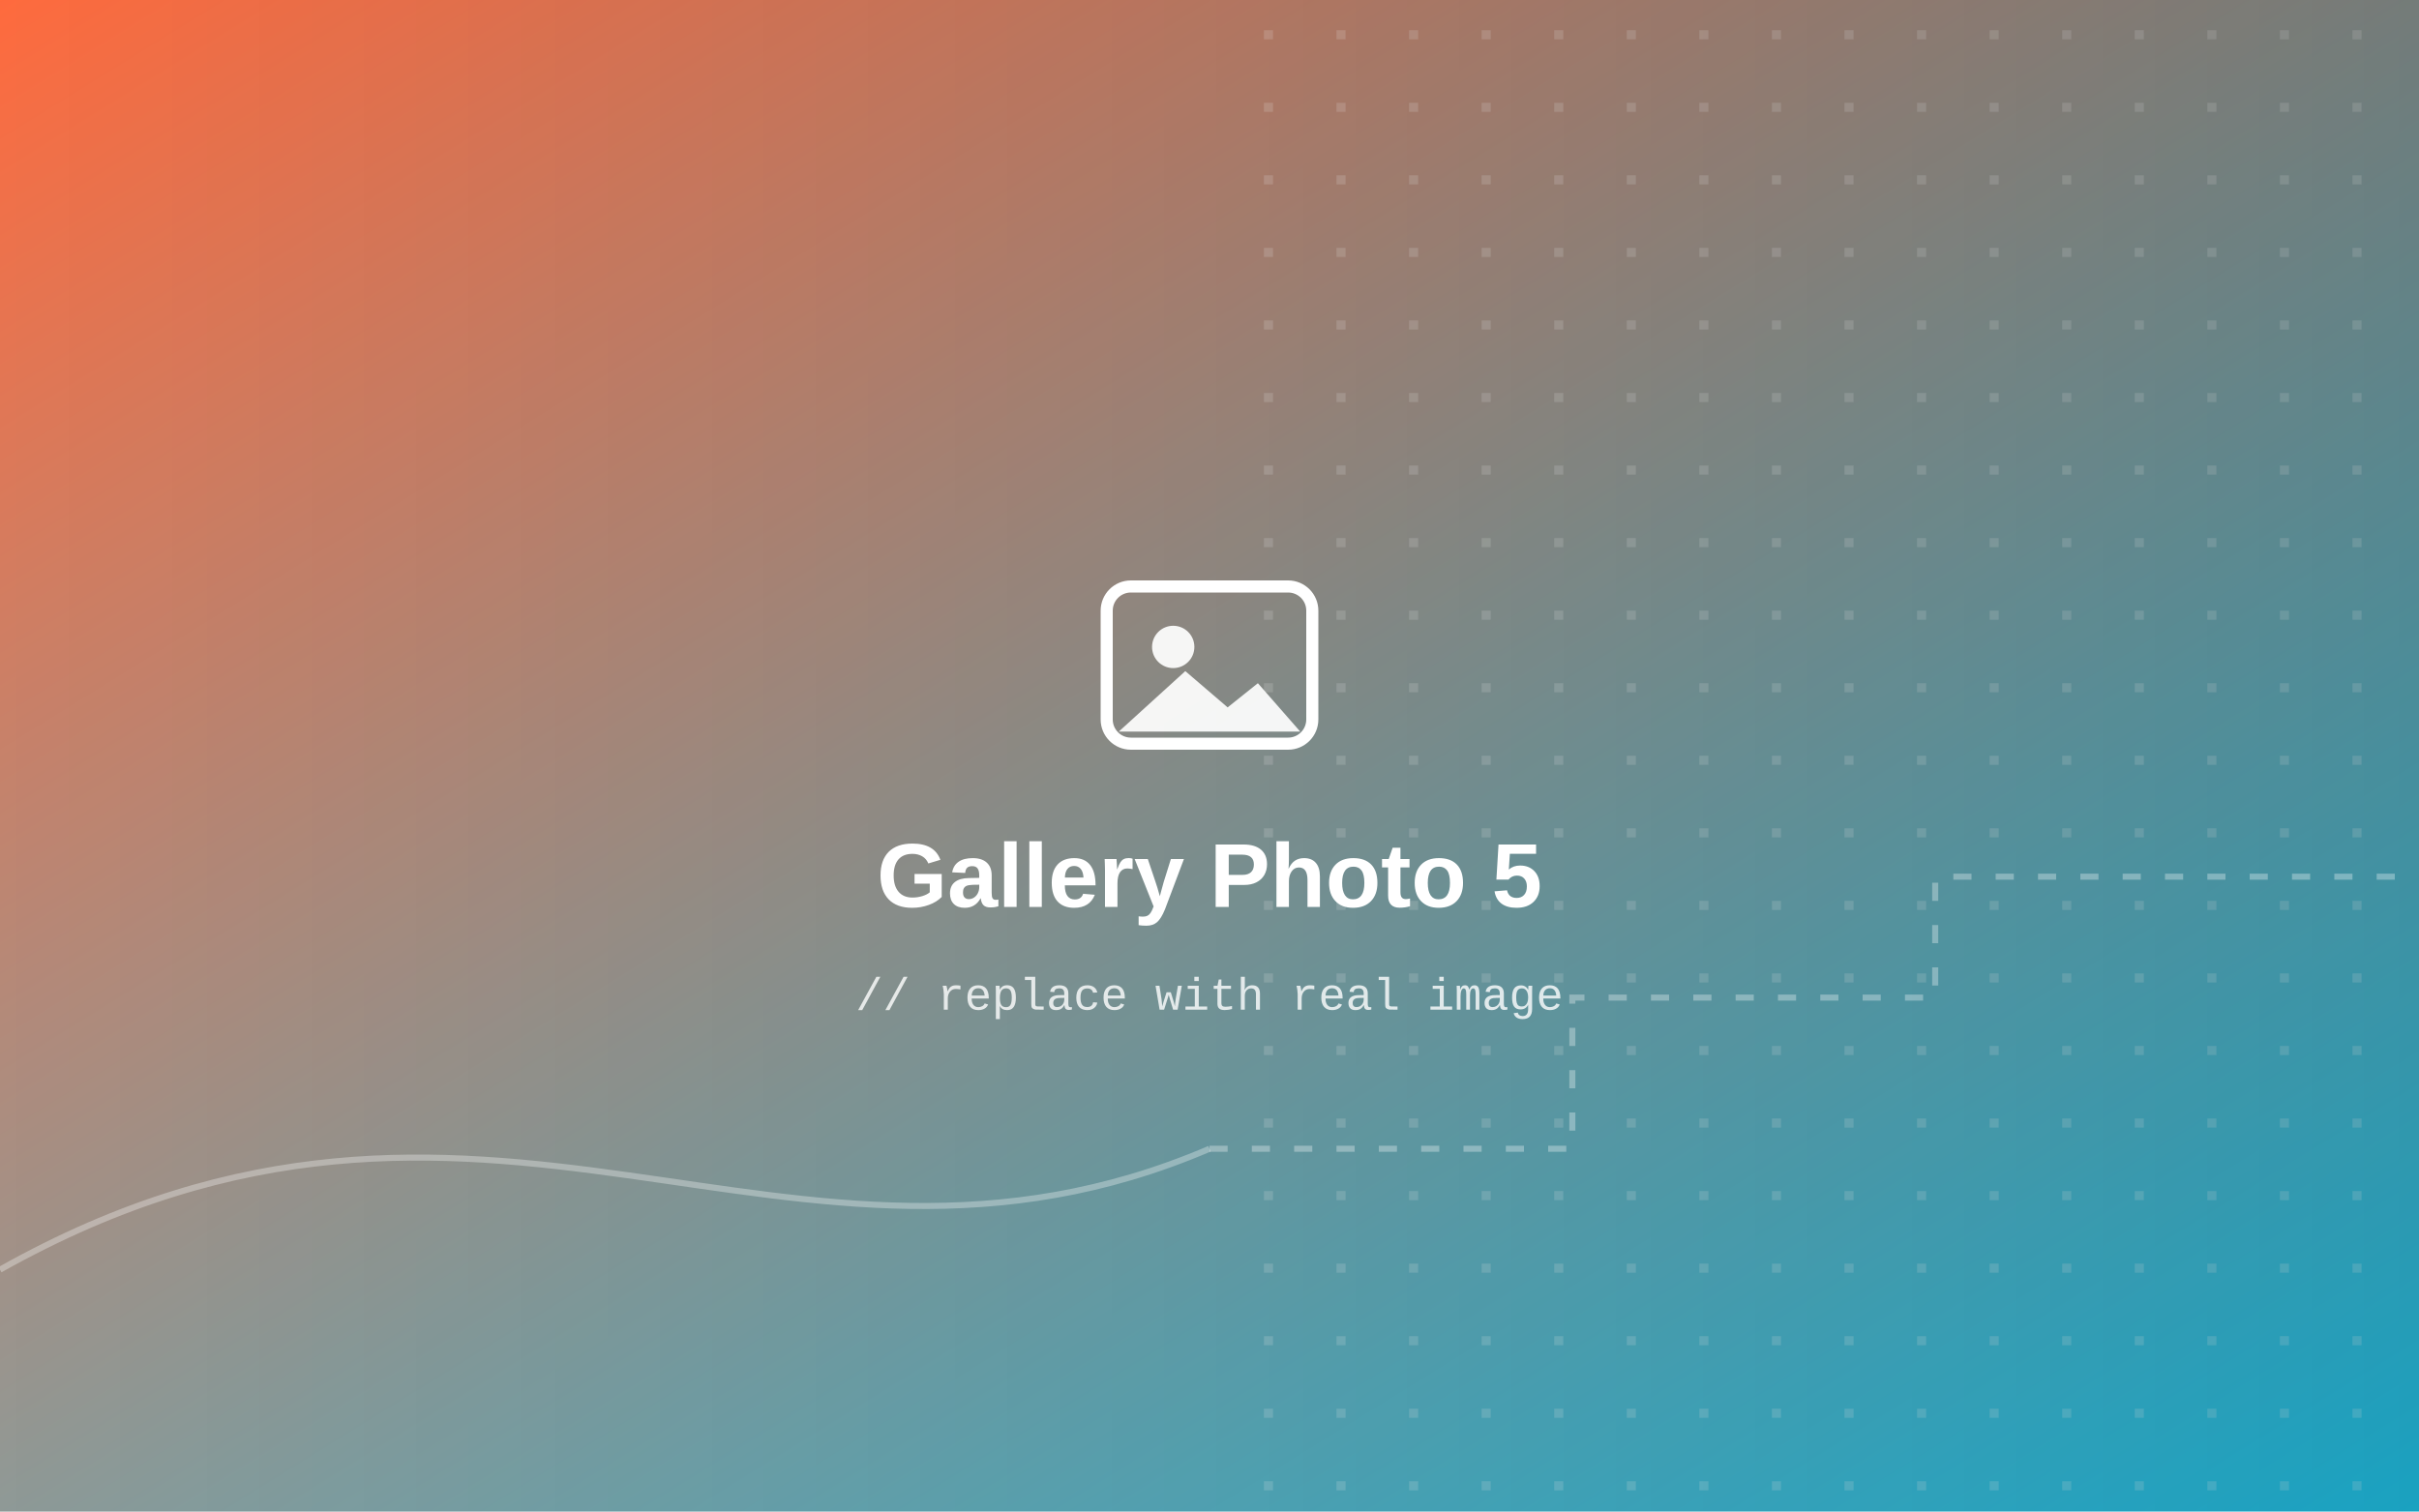
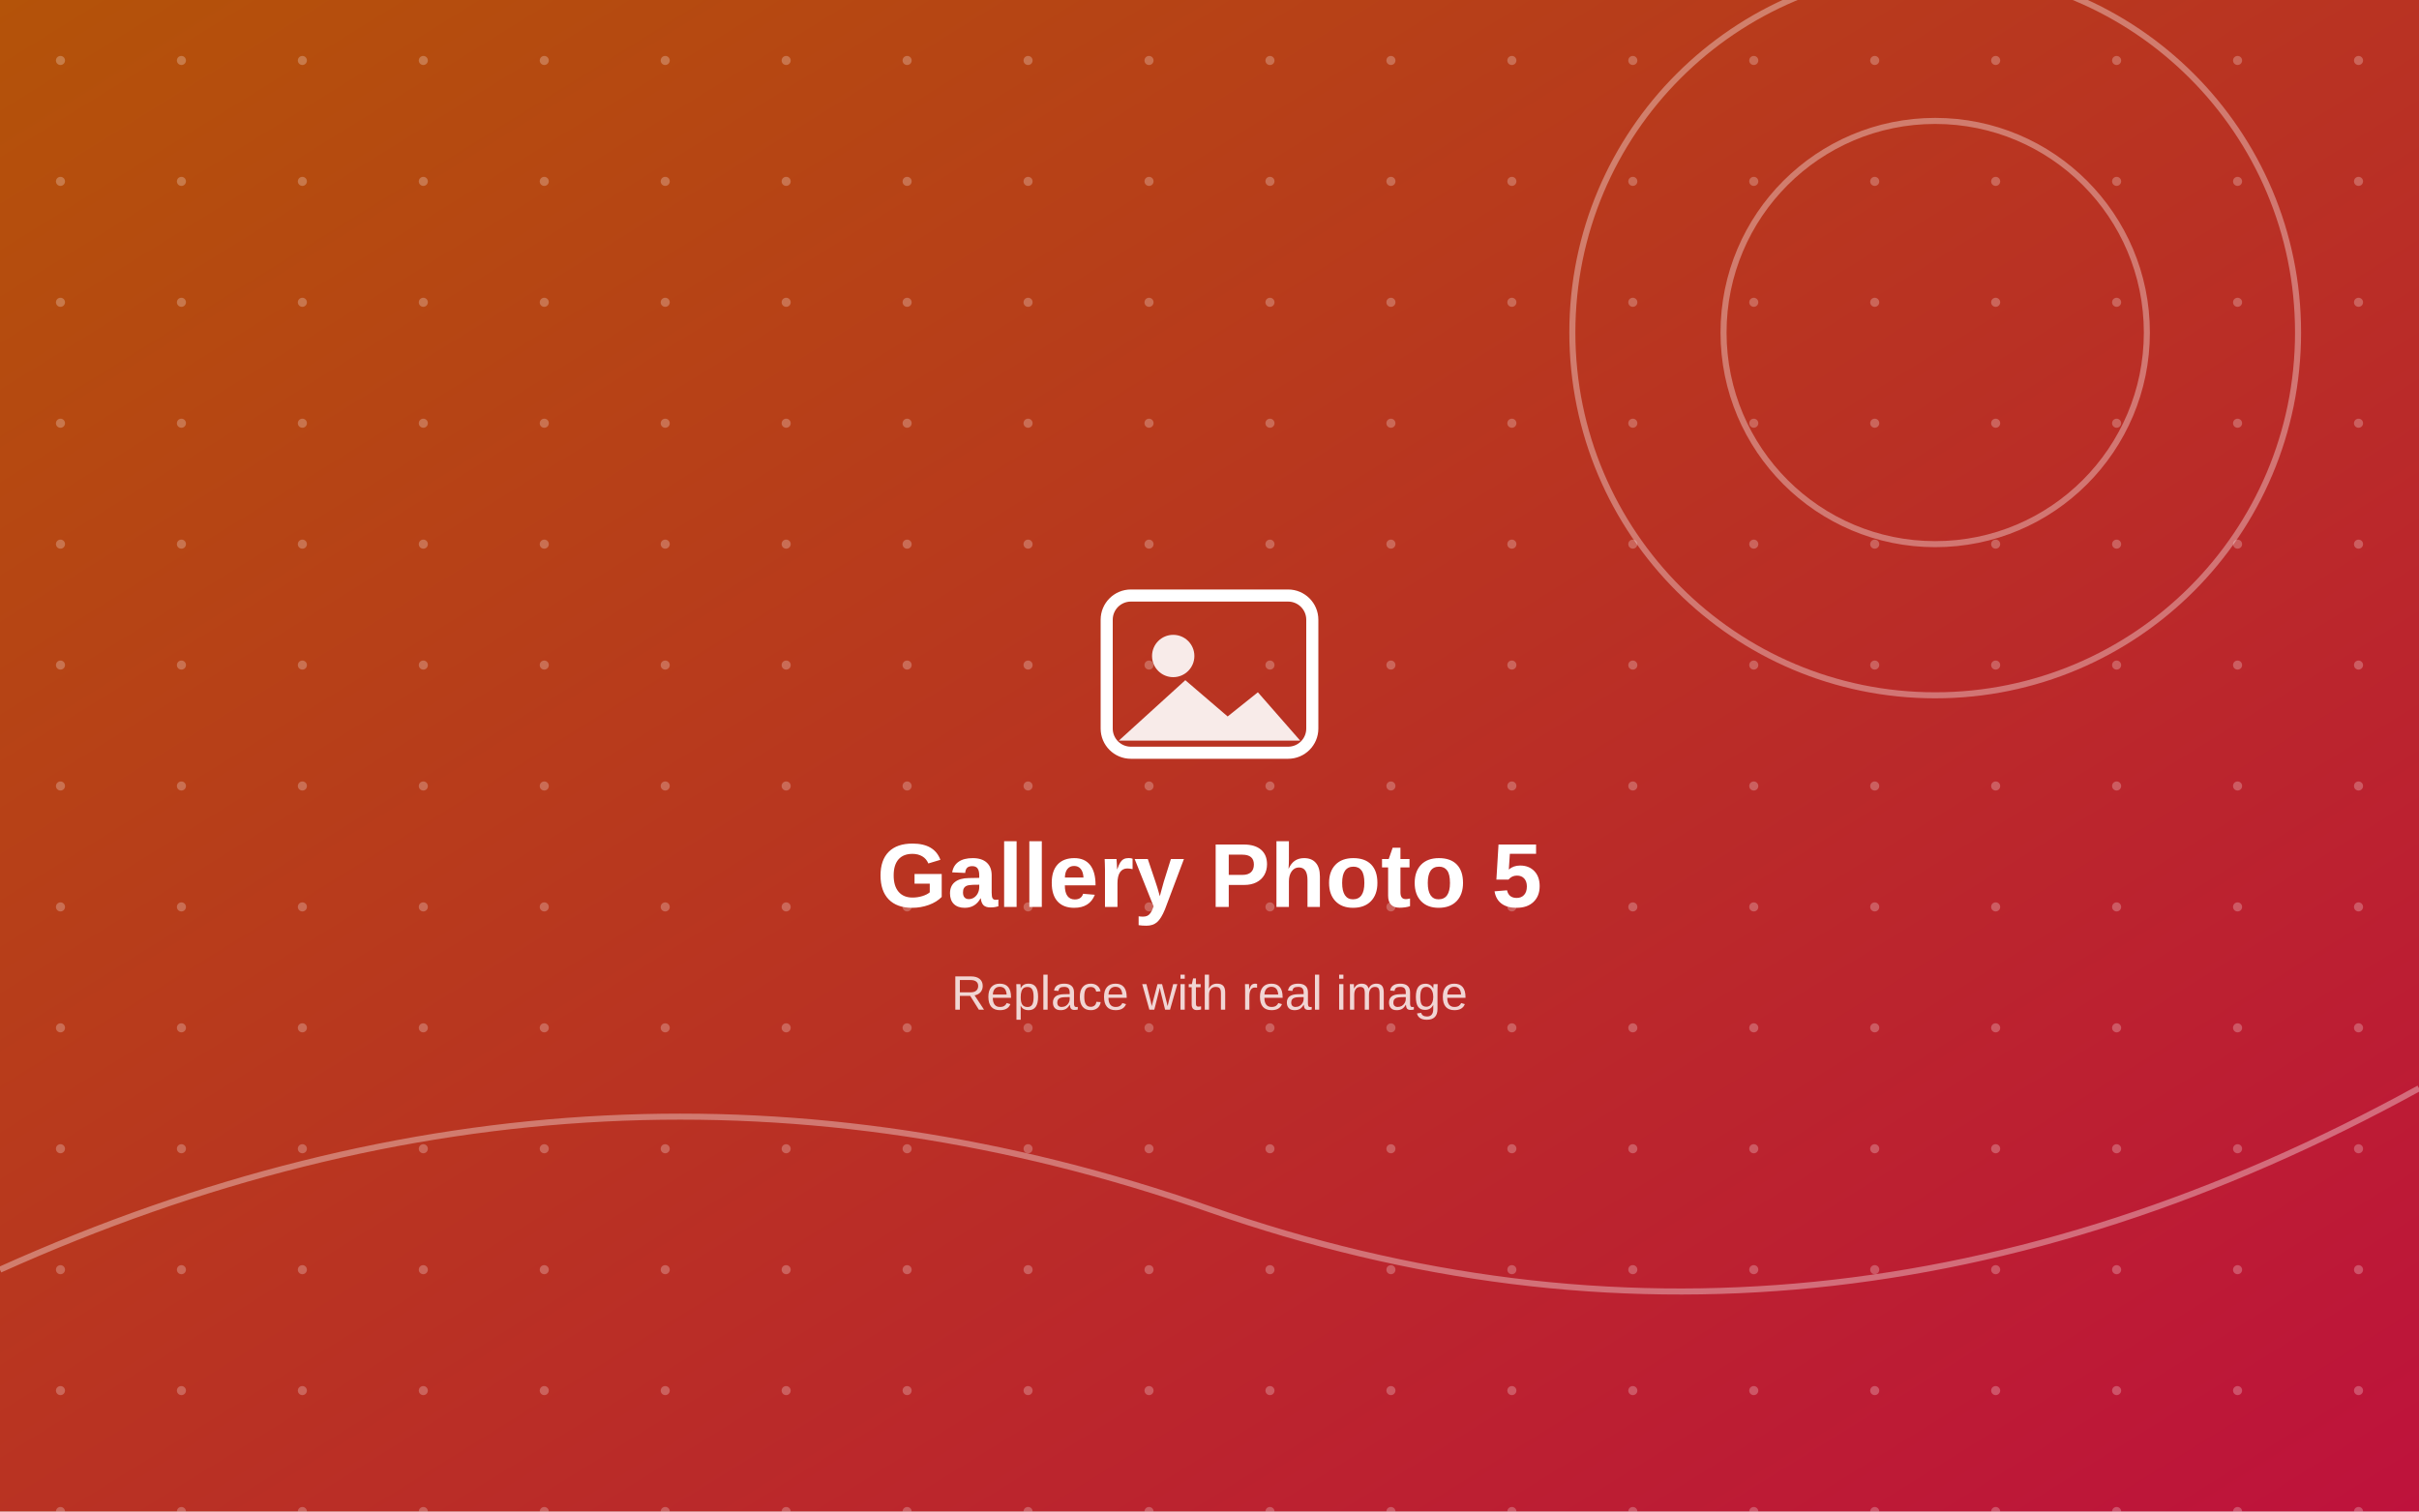
<svg xmlns="http://www.w3.org/2000/svg" viewBox="0 0 800 500" preserveAspectRatio="xMidYMid slice">
  <defs>
    <linearGradient id="g" x1="0" y1="0" x2="1" y2="1">
-       <stop offset="0" stop-color="#ff6a3d" />
-       <stop offset="1" stop-color="#1fc8ef" />
+       <stop offset="0" stop-color="#b45309" />
+       <stop offset="1" stop-color="#be123c" />
    </linearGradient>
-     <pattern id="p" width="24" height="24" patternUnits="userSpaceOnUse">
-       <rect x="10" y="10" width="3" height="3" fill="#fff" opacity=".18" />
+     <pattern id="p" width="40" height="40" patternUnits="userSpaceOnUse">
+       <circle cx="20" cy="20" r="1.5" fill="#fff" opacity=".25" />
    </pattern>
-     <linearGradient id="f" x1="0" y1="0" x2="1" y2="0">
-       <stop offset="0" stop-color="#000" stop-opacity="0" />
-       <stop offset="1" stop-color="#000" stop-opacity=".55" />
-     </linearGradient>
  </defs>
  <rect width="800" height="500" fill="url(#g)" />
-   <rect x="400" width="400" height="500" fill="url(#p)" />
-   <rect width="800" height="500" fill="url(#f)" opacity=".35" />
-   <g fill="none" stroke="#fff" stroke-opacity=".32" stroke-width="2">
-     <path d="M0 420 C 160 330, 260 440, 400 380" />
-     <path d="M400 380 H 520 V 330 H 640 V 290 H 800" stroke-dasharray="6 8" />
+   <rect width="800" height="500" fill="url(#p)" />
+   <g fill="none" stroke="#fff" stroke-opacity=".35" stroke-width="2">
+     <circle cx="640" cy="110" r="70" />
+     <circle cx="640" cy="110" r="120" />
+     <path d="M0 420 Q200 330 400 400 T800 360" />
  </g>
-   <g transform="translate(400 222)" fill="#fff" fill-opacity=".92">
+   <g transform="translate(400 225)" fill="#fff" fill-opacity=".9">
    <rect x="-34" y="-28" width="68" height="52" rx="8" fill="none" stroke="#fff" stroke-width="4" />
    <circle cx="-12" cy="-8" r="7" />
    <path d="M-30 20 L-8 0 L6 12 L16 4 L30 20 Z" />
  </g>
  <text x="400" y="300" text-anchor="middle" font-family="Arial, sans-serif" font-size="30" font-weight="700" fill="#fff">Gallery Photo 5</text>
-   <text x="400" y="334" text-anchor="middle" font-family="Courier New, monospace" font-size="15" fill="#fff" fill-opacity=".8">// replace with real image</text>
+   <text x="400" y="334" text-anchor="middle" font-family="Arial, sans-serif" font-size="16" fill="#fff" fill-opacity=".8">Replace with real image</text>
</svg>
